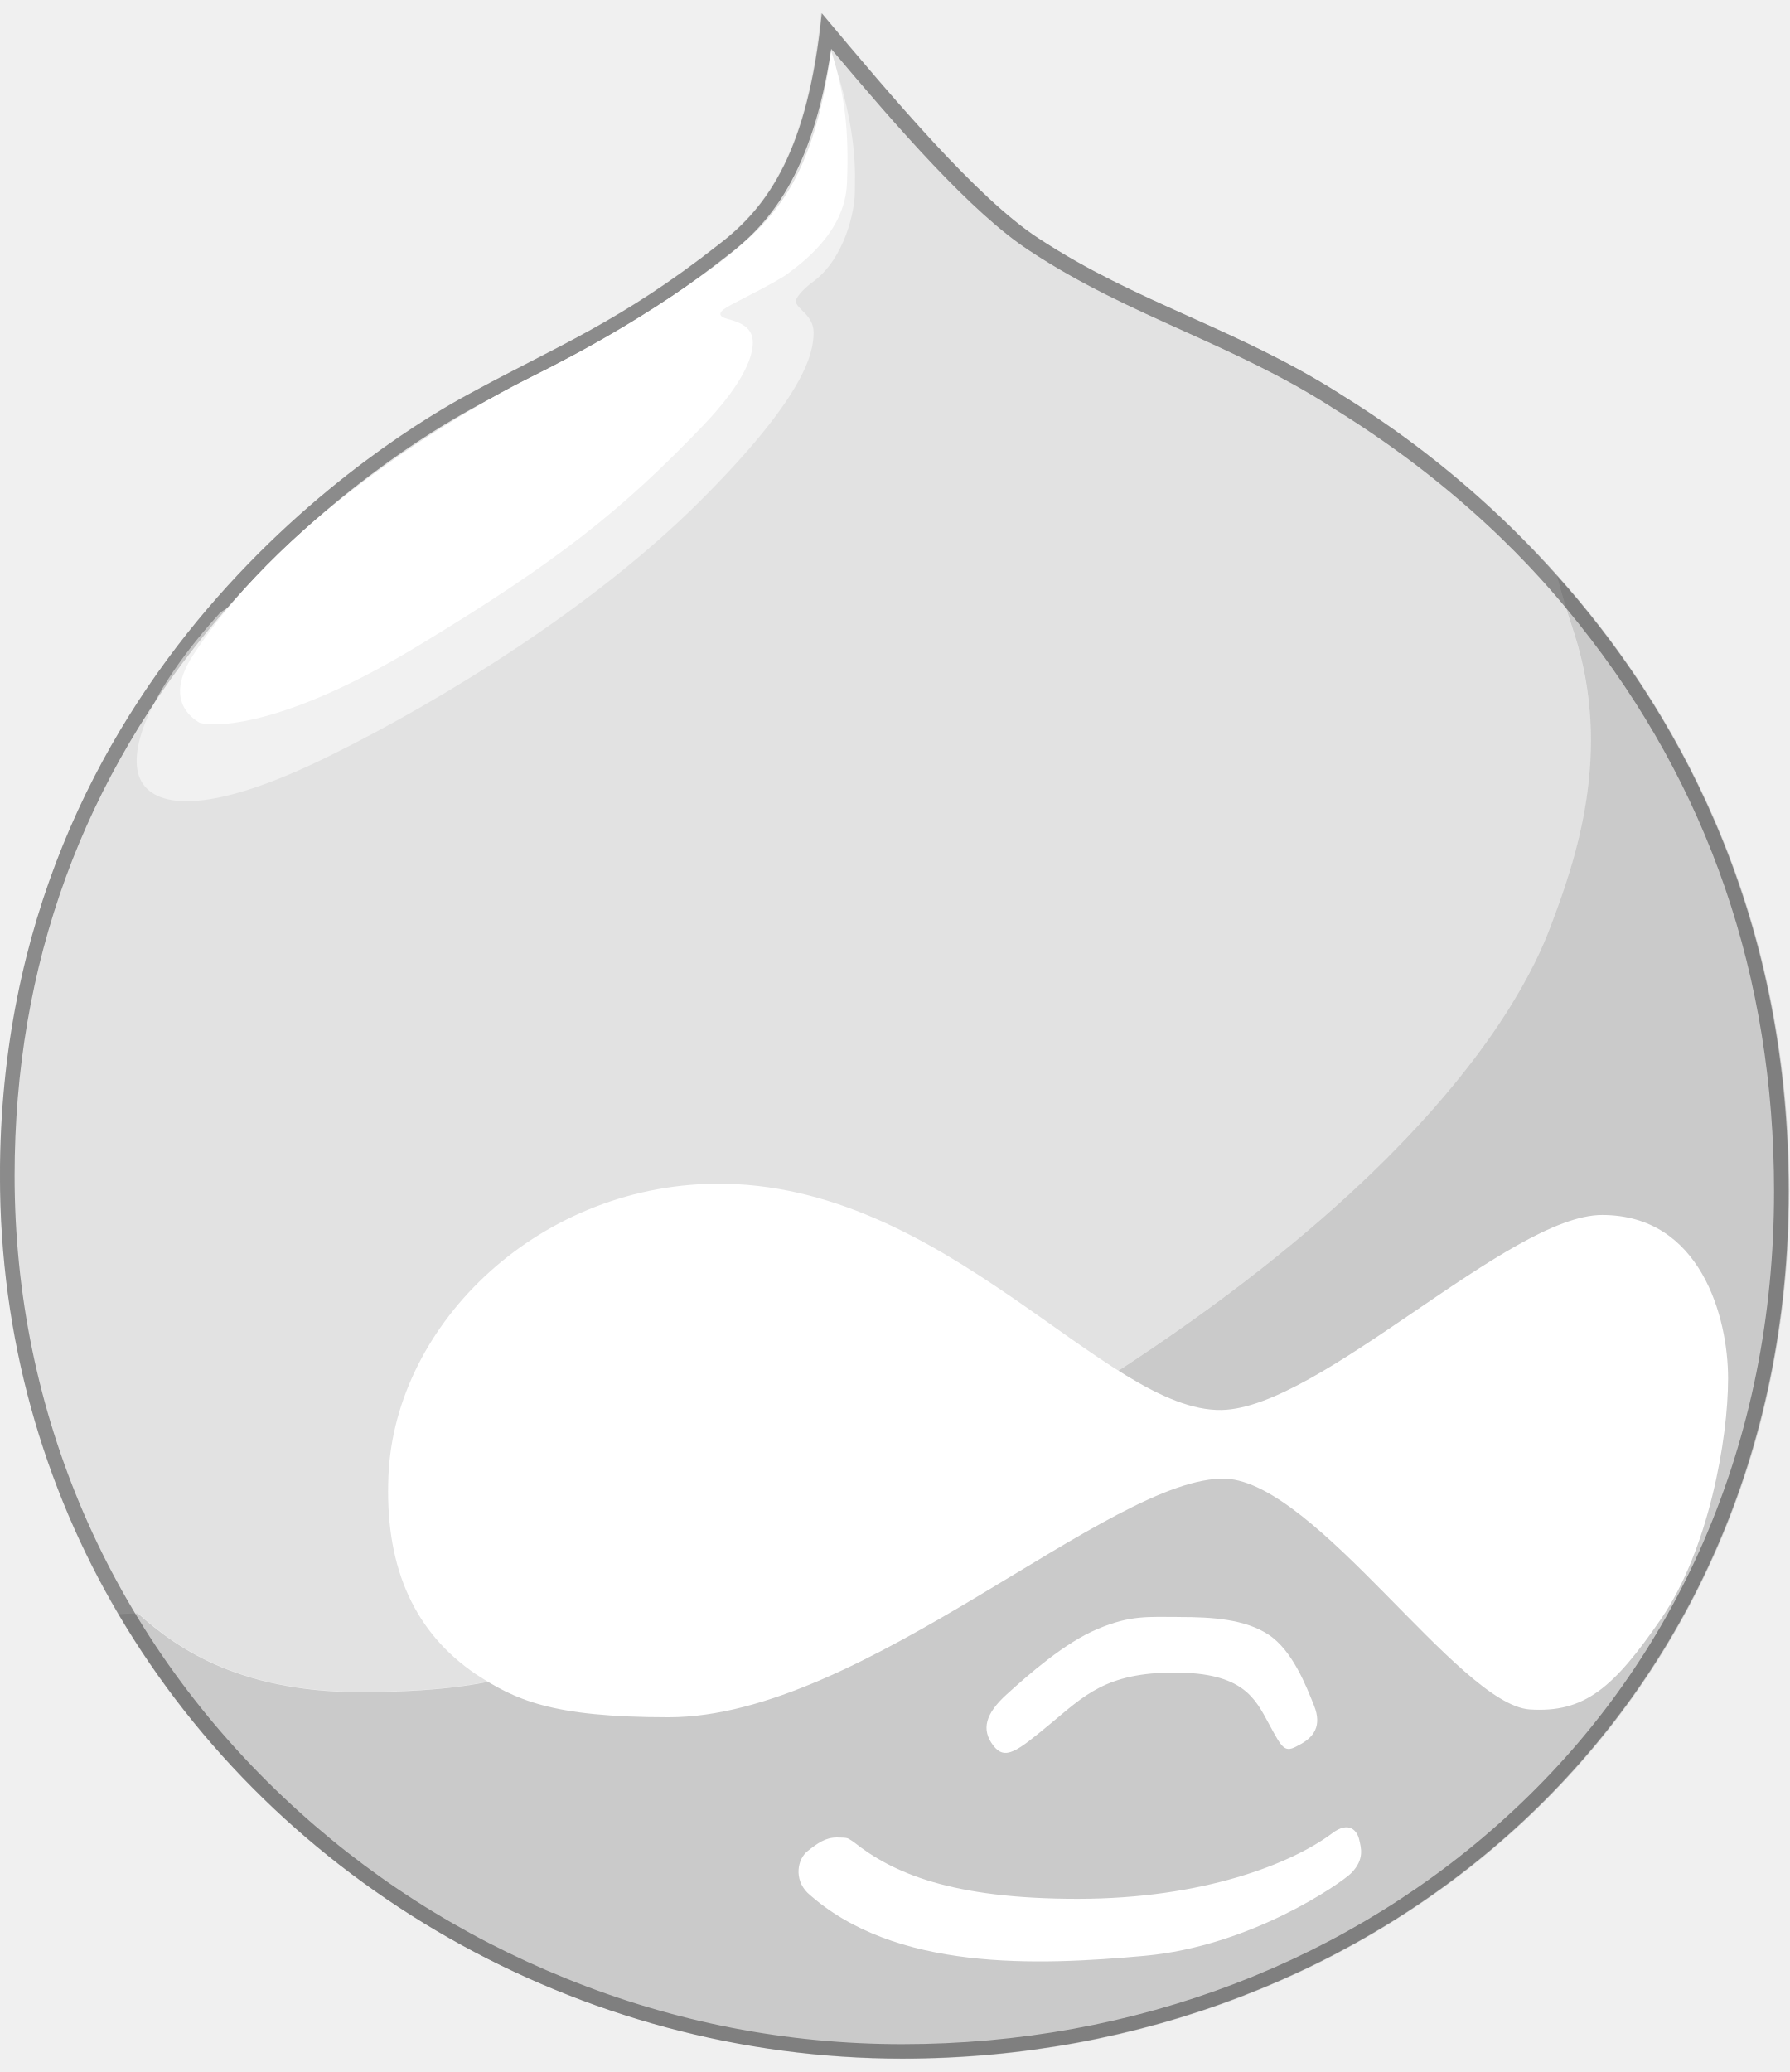
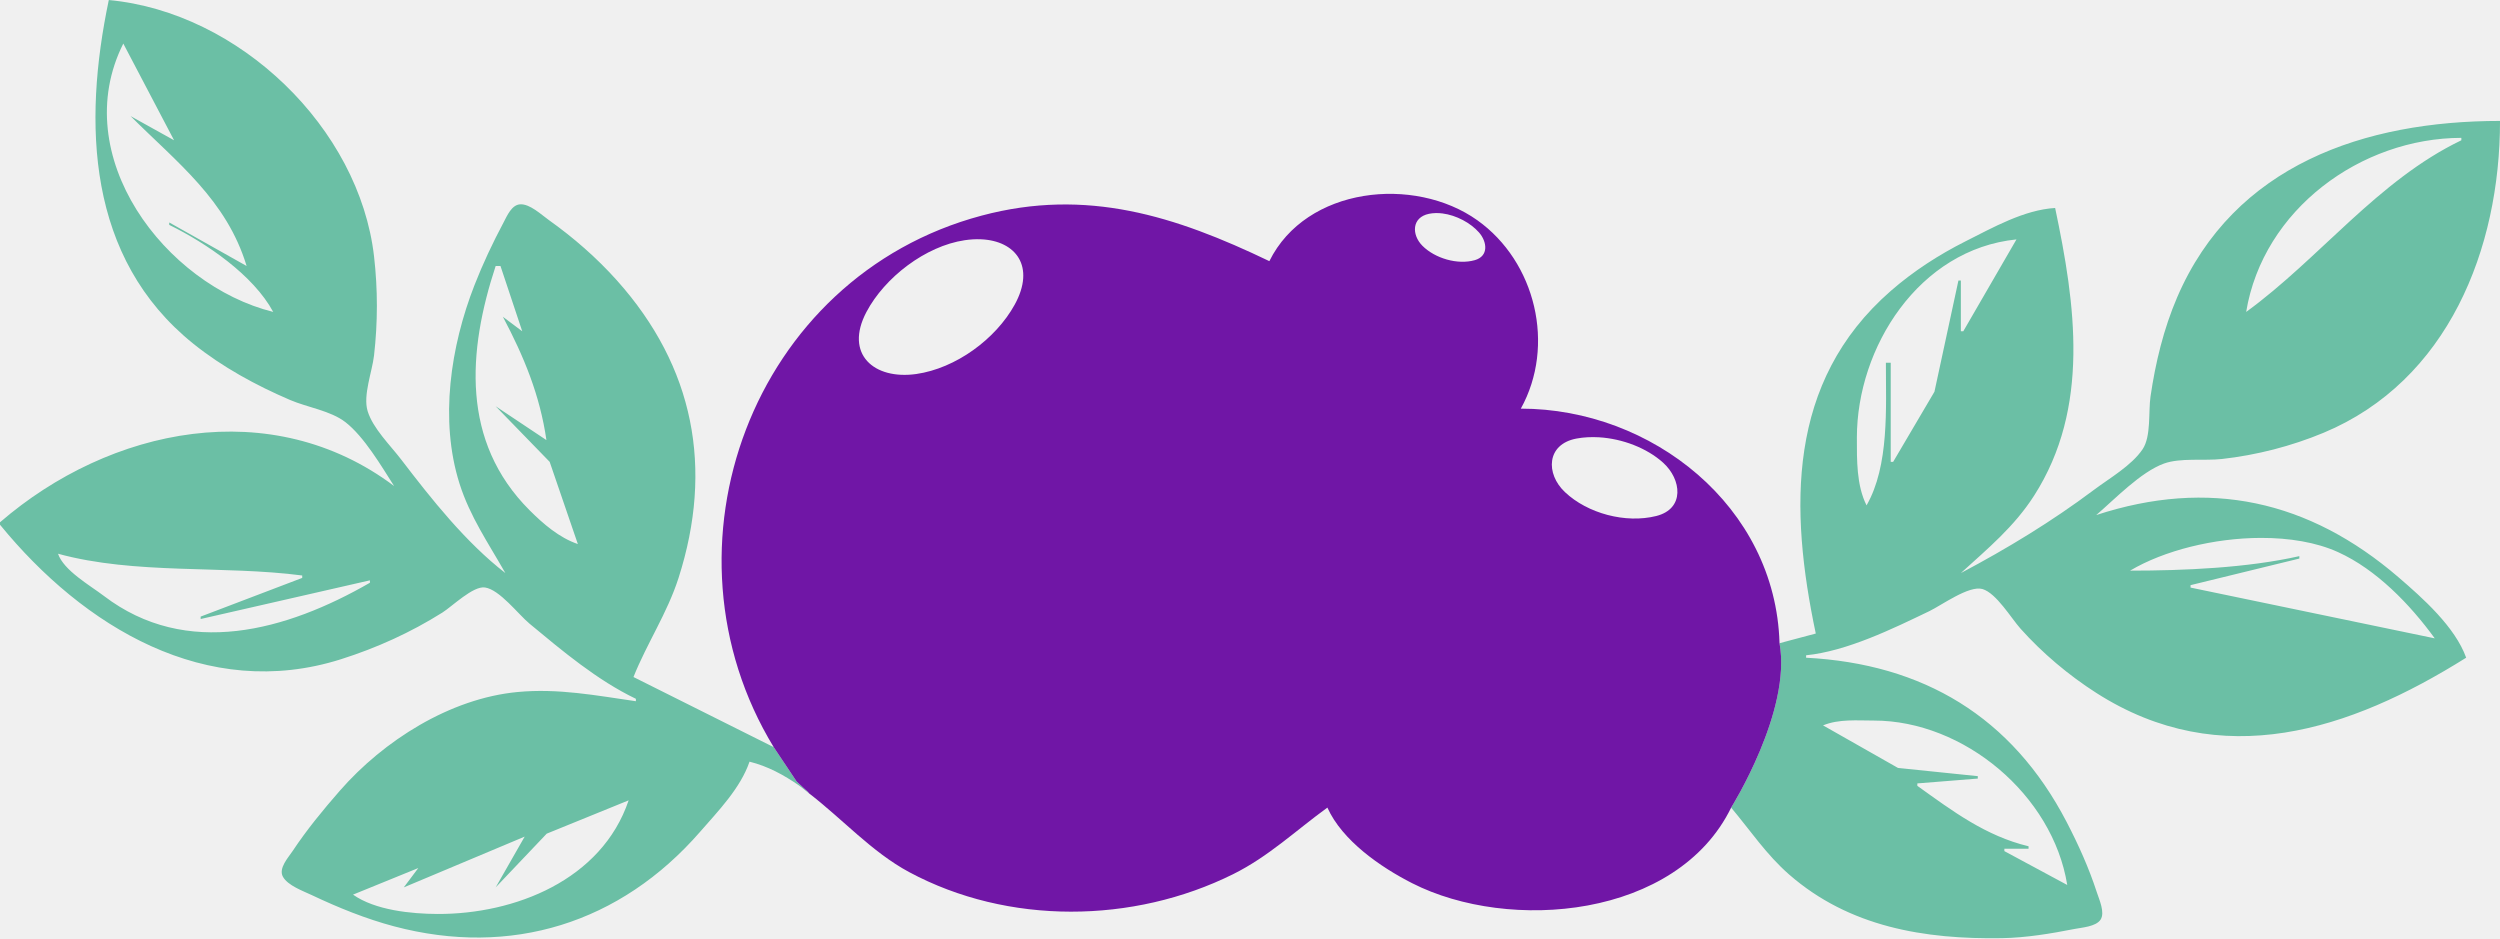
- <svg xmlns="http://www.w3.org/2000/svg" width="57" height="66" viewBox="471.5 467 57 66" enable-background="new 471.5 467 57 66">
-   <path opacity=".2" fill="#303030" d="M528.5 504.965c0 16.634-13.123 27.615-28.24 27.615-10.29 0-19.894-5.523-24.978-14.167l.605-.027c1.313 1.192 3.39 2.58 7.404 2.515 4.77-.064 5.645-.875 9.855-2.756 22.716-10.17 26.925-19.457 27.736-21.59s2.013-5.587.756-9.415c-.242-.737-.42-1.333-.54-1.808-3.018-3.372-6.017-5.225-6.92-5.784-.14-.093-.29-.177-.43-.26l.44.26c2.01 1.247 14.314 8.782 14.314 25.417z" />
-   <path fill="#fff" d="M509.09 518.507c1.006 0 2.077.065 2.83.568.756.503 1.193 1.63 1.445 2.263.25.634 0 1.006-.503 1.258-.438.25-.503.12-.94-.69-.44-.81-.82-1.63-3.01-1.63s-2.887.755-3.948 1.63c-1.062.876-1.443 1.193-1.825.69s-.253-1.006.437-1.63 1.825-1.63 2.888-2.077c1.06-.45 1.62-.383 2.625-.383zm-10.413 7.152c1.257 1.005 3.14 1.825 7.153 1.825 4.015 0 6.836-1.137 8.094-2.077.568-.438.82-.065.875.187.056.25.186.624-.252 1.07-.316.317-3.194 2.33-6.594 2.636-3.4.31-7.964.504-10.73-2.01-.438-.44-.316-1.07 0-1.323.317-.25.568-.438.94-.438.374.008.317.008.513.13z" />
-   <path opacity=".2" fill="#aaa" d="M520.89 496.545c-.81 2.133-5.02 11.42-27.735 21.59-4.21 1.88-5.085 2.69-9.854 2.756-4.013.066-6.09-1.32-7.403-2.514l-.605.028h-.01c-2.393-4.042-3.78-8.783-3.78-13.952 0-7.852 2.97-13.654 6.287-17.687.11-.13.213-.26.325-.382 2.683-3.148 5.55-5.17 7.218-6.203.038-.028.075-.047.112-.065.42-.25.754-.447.987-.568 2.757-1.51 4.77-2.263 7.963-4.77.12-.092.242-.186.354-.288l.008-.01c.875-.754 1.64-1.76 2.18-3.4v-.008c.325-.97.567-2.16.716-3.65l.02.018c2.253 2.69 4.954 5.886 6.89 7.144.69.447 1.38.848 2.068 1.202l.3.15c2.243 1.126 4.507 1.945 6.807 3.333l.428.26c.903.56 3.902 2.412 6.92 5.784.12.475.298 1.07.54 1.807 1.274 3.837.073 7.292-.737 9.425z" />
-   <path opacity=".5" fill="#333" d="M514.176 479.538c-3.26-2.077-6.464-2.887-9.603-4.955-1.938-1.267-4.64-4.47-6.893-7.162-.438 4.332-1.686 6.148-3.26 7.35-3.195 2.515-5.207 3.26-7.963 4.77-2.338 1.256-14.958 8.726-14.958 24.913 0 5.17 1.387 9.91 3.77 13.96 5.077 8.635 14.68 14.158 24.97 14.158 15.126 0 28.24-10.98 28.24-27.614 0-9.127-3.707-15.526-7.386-19.633-3.016-3.382-6.015-5.217-6.918-5.785zm7.627 7.34c4.117 5.15 6.213 11.23 6.213 18.077 0 3.968-.755 7.712-2.245 11.148-1.414 3.25-3.444 6.13-6.053 8.56-5.15 4.806-12.062 7.45-19.475 7.45-3.67 0-7.265-.698-10.692-2.086-3.372-1.36-6.398-3.297-9.016-5.774-5.532-5.225-8.57-12.257-8.57-19.8 0-6.716 2.18-12.695 6.483-17.753 3.288-3.865 6.836-6.007 8.196-6.743.67-.363 1.285-.69 1.89-.997 1.892-.97 3.68-1.89 6.14-3.818 1.312-.997 2.71-2.58 3.305-6.585 2.077 2.468 4.48 5.234 6.314 6.426 1.63 1.08 3.307 1.835 4.918 2.562 1.527.69 3.11 1.406 4.676 2.403l.056.037c4.62 2.84 7.06 5.896 7.86 6.892z" />
-   <path opacity=".5" fill="#fff" d="M497.98 468.678c.874 2.58.753 3.893.753 4.452 0 .56-.307 2.077-1.313 2.832-.438.317-.568.568-.568.624 0 .25.568.438.568 1.006 0 .69-.317 2.077-3.642 5.393-3.325 3.316-8.103 6.278-11.8 8.103-3.698 1.826-5.468 1.686-5.97.81s.185-2.83 2.514-5.392l9.667-6.278 9.164-6.398.503-2.44" />
-   <path fill="#fff" d="M497.98 468.613c-.57 4.145-1.826 5.393-3.512 6.715-2.83 2.133-5.588 3.446-6.212 3.763-1.63.82-7.535 4.08-10.608 8.784-.94 1.444 0 2.012.186 2.133.187.12 2.33.372 6.9-2.385 4.574-2.757 6.595-4.387 9.175-7.078 1.377-1.444 1.573-2.263 1.573-2.636 0-.438-.316-.624-.82-.754-.25-.065-.316-.187 0-.373.317-.186 1.622-.82 1.938-1.07.318-.25 1.827-1.257 1.882-2.887.065-1.63-.056-2.766-.503-4.21zm-14.112 45.628c.065-4.898 4.648-9.472 10.422-9.536 7.348-.065 12.424 7.283 16.13 7.208 3.14-.064 9.166-6.212 12.118-6.212 3.14 0 4.014 3.26 4.014 5.206 0 1.938-.623 5.458-2.133 7.656-1.51 2.198-2.44 3.008-4.2 2.888-2.264-.187-6.78-7.21-9.67-7.35-3.64-.12-11.547 7.6-17.75 7.6-3.763 0-4.9-.567-6.147-1.378-1.92-1.312-2.85-3.315-2.785-6.08z" />
+ <svg xmlns="http://www.w3.org/2000/svg" width="57" height="21.39" viewBox="0 0 15.081 5.659" version="1.1" id="svg1" xml:space="preserve">
+   <defs id="defs1" />
+   <g id="layer1" transform="translate(3.37522,-18.64942)">
+     <g id="g122" transform="matrix(0.05512573,0,0,0.05512573,-1.801499,14.2998)">
+       <path id="path104" style="fill:#6bbfa5;fill-opacity:1" d="m -16.642,78.904 c -2.838,13.504 -2.406,28.249 9.26,37.618 3.182,2.556 6.841,4.544 10.583,6.15 1.877,0.806 4.435,1.171 6.052,2.426 2.045,1.587 3.932,4.807 5.325,6.987 -13.377,-10.057 -31.05,-6.46 -43.127,3.969 v 0.265 c 9.118,11.169 22.6,19.381 37.306,14.724 3.912,-1.239 7.637,-2.928 11.113,-5.115 1.071,-0.674 3.351,-2.928 4.648,-2.741 1.61,0.233 3.65,2.94 4.877,3.958 3.587,2.978 7.415,6.197 11.642,8.225 v 0.265 c -4.359,-0.629 -8.512,-1.431 -12.965,-1.006 -7.375,0.703 -14.638,5.315 -19.428,10.796 -1.86,2.128 -3.611,4.259 -5.178,6.615 -0.473,0.71 -1.56,1.882 -1.057,2.796 0.536,0.975 2.22,1.569 3.174,2.021 2.886,1.366 5.906,2.593 8.996,3.413 12.784,3.394 24.759,-0.328 33.487,-10.347 1.976,-2.268 4.419,-4.779 5.407,-7.673 1.996,0.495 3.757,1.454 5.422,2.612 0.35,0.243 0.676,0.538 1.017,0.799 l 0.038,-0.028 c 0,0 -0.668,-0.575 -1.322,-1.211 -3.17e-4,-3.1e-4 -7.15e-4,-7.2e-4 -0.001,-0.001 -1.72e-4,-1.7e-4 -3.45e-4,-3.5e-4 -5.17e-4,-5.2e-4 L 56.119,160.66 40.773,152.987 c 1.478,-3.701 3.702,-6.999 4.934,-10.848 3.841,-12.001 1.711,-23.097 -6.737,-32.544 -2.213,-2.475 -4.751,-4.689 -7.457,-6.614 -0.811,-0.577 -2.072,-1.786 -3.141,-1.722 -0.941,0.056 -1.44,1.279 -1.816,1.986 -1.191,2.238 -2.267,4.518 -3.189,6.879 -2.607,6.673 -3.832,14.739 -1.631,21.696 1.144,3.615 3.171,6.535 5.016,9.79 -4.338,-3.36 -8.084,-8.091 -11.406,-12.435 -1.187,-1.552 -3.089,-3.397 -3.665,-5.292 -0.524,-1.724 0.5,-4.312 0.702,-6.085 0.414,-3.625 0.417,-7.224 0,-10.848 C 10.769,92.919 -2.352,80.234 -16.642,78.904 Z m 1.587,4.763 5.556,10.583 -4.762,-2.646 c 5.126,5.115 10.503,9.168 12.7,16.404 l -8.467,-4.763 v 0.265 c 4.082,2.008 9.201,5.49 11.377,9.525 C -10.475,110.1 -21.222,95.965 -15.054,83.666 Z m 260.085,8.467 c -14.791,0 -29.101,4.785 -35.337,19.315 -1.475,3.437 -2.374,7.154 -2.911,10.848 -0.243,1.671 0.085,4.356 -0.869,5.769 -1.205,1.786 -3.627,3.17 -5.333,4.449 -4.594,3.444 -9.482,6.413 -14.552,9.097 2.946,-2.683 5.829,-5.062 8.012,-8.467 6.177,-9.633 4.52,-20.974 2.306,-31.485 -3.381,0.197 -6.816,2.144 -9.79,3.639 -2.931,1.473 -5.728,3.281 -8.202,5.441 -11.402,9.952 -11.068,23.88 -8.202,37.488 l -3.969,1.058 c 1.351,7.398 -5.292,17.992 -5.292,17.992 2.095,2.493 3.871,5.163 6.35,7.325 6.594,5.75 14.824,7.099 23.283,6.96 2.643,-0.043 5.347,-0.497 7.938,-1.005 0.815,-0.16 2.349,-0.254 2.854,-1.018 0.513,-0.777 -0.156,-2.219 -0.41,-3.001 -0.863,-2.656 -2.01,-5.198 -3.295,-7.673 -6,-11.555 -15.724,-17.322 -28.518,-17.992 v -0.265 c 4.481,-0.455 9.467,-2.897 13.494,-4.834 1.328,-0.639 4.342,-2.844 5.805,-2.416 1.518,0.445 3.136,3.183 4.168,4.338 2.379,2.663 5.271,5.099 8.283,7.025 13.702,8.762 27.757,4.122 40.481,-3.849 -1.207,-3.37 -4.755,-6.524 -7.408,-8.805 -9.834,-8.454 -20.771,-10.829 -33.073,-6.805 2.056,-1.759 4.866,-4.712 7.408,-5.634 1.802,-0.654 4.419,-0.285 6.35,-0.501 3.779,-0.423 7.604,-1.404 11.113,-2.866 13.636,-5.683 19.315,-20.133 19.315,-34.126 z m -4.233,1.852 v 0.265 c -9.137,4.384 -15.511,12.935 -23.548,18.785 1.851,-11.227 12.566,-19.028 23.548,-19.05 z m -48.683,11.113 -5.821,10.054 h -0.265 v -5.556 h -0.265 l -2.625,12.171 -4.519,7.673 h -0.265 v -10.848 h -0.529 c 0,4.908 0.378,11.272 -2.117,15.61 -1.109,-2.212 -1.058,-4.991 -1.058,-7.408 1e-4,-9.889 6.795,-20.613 17.462,-21.696 z m -166.423,2.91 h 0.529 l 2.381,7.144 -2.117,-1.587 c 2.299,4.343 4.053,8.575 4.763,13.494 l -5.556,-3.704 5.912,6.085 3.084,8.996 c -2.039,-0.696 -3.783,-2.201 -5.289,-3.707 -7.526,-7.526 -6.762,-17.419 -3.707,-26.72 z m 193.186,29.755 c 3.083,-0.006 6.044,0.475 8.426,1.554 4.213,1.909 7.897,5.743 10.583,9.437 l -26.723,-5.556 v -0.265 l 11.906,-2.91 v -0.265 c -5.731,1.293 -12.642,1.585 -18.521,1.587 3.709,-2.207 9.189,-3.572 14.328,-3.583 z m -241.076,1.731 c 8.434,2.312 18.07,1.252 26.723,2.381 v 0.265 l -11.113,4.233 v 0.265 l 18.521,-4.233 v 0.265 c -9.114,5.247 -20.068,8.33 -29.104,1.447 -1.513,-1.153 -4.4,-2.782 -5.027,-4.622 z m 197.303,18.238 c 0.472,0.006 0.941,0.018 1.399,0.018 9.83,0.003 19.575,8.117 21.167,17.992 l -6.879,-3.704 v -0.265 h 2.646 v -0.265 c -4.701,-1.13 -8.31,-3.849 -12.171,-6.615 v -0.265 l 6.615,-0.529 v -0.265 l -8.731,-0.899 -8.202,-4.657 c 0.863,-0.356 1.794,-0.489 2.738,-0.532 0.472,-0.022 0.947,-0.021 1.419,-0.015 z M 40.244,166.481 c -2.95,8.742 -12.492,12.463 -20.902,12.435 -2.9,-0.01 -6.831,-0.408 -9.26,-2.116 l 7.144,-2.91 -1.587,2.117 13.229,-5.556 -3.175,5.556 5.587,-5.879 z" />
+       <path d="m 56.119,160.66 2.507,3.758 c 0.655,0.637 1.323,1.212 1.323,1.212 l -0.038,0.028 c 3.671,2.806 6.932,6.474 11.024,8.673 10.83,5.821 24.536,5.656 35.454,0.232 3.889,-1.932 6.856,-4.775 10.319,-7.288 1.63,3.622 5.814,6.51 9.26,8.266 10.652,5.426 29.006,3.845 34.925,-8.266 0,0 6.643,-10.594 5.292,-17.992 -0.427,-14.997 -14.012,-25.665 -28.31,-25.665 3.826,-6.893 1.633,-16.071 -4.763,-20.619 -6.883,-4.895 -18.731,-3.665 -22.754,4.479 -10.3,-4.942 -19.981,-8.051 -31.485,-4.983 -25.135,6.703 -36.05,36.332 -22.754,58.164 z m 72.429,-58.443 c 0.247,-0.006 0.498,0.008 0.75,0.04 1.516,0.193 3.081,1.034 4,2.08 0.883,1.004 1.099,2.587 -0.461,3.033 -1.891,0.54 -4.375,-0.209 -5.734,-1.578 -1.196,-1.206 -1.17,-3.105 0.721,-3.494 0.234,-0.048 0.477,-0.074 0.723,-0.08 z m -49.772,2.868 c 3.866,0.155 6.004,2.994 3.712,7.157 -2.077,3.773 -6.454,6.967 -10.759,7.585 -4.622,0.663 -7.905,-2.167 -5.461,-6.791 1.996,-3.776 6.462,-7.212 10.752,-7.849 0.615,-0.091 1.203,-0.124 1.755,-0.102 z m 66.402,21.664 c 0.415,-0.023 0.837,-0.021 1.263,0.005 2.555,0.156 5.225,1.169 7.012,2.784 2.016,1.822 2.386,5.043 -0.761,5.83 -3.342,0.836 -7.511,-0.272 -9.994,-2.621 -2.131,-2.016 -2.013,-5.238 1.263,-5.854 0.395,-0.074 0.802,-0.122 1.217,-0.145 z" style="fill:#7016a6;fill-opacity:1" id="path103" />
+     </g>
+   </g>
</svg>
